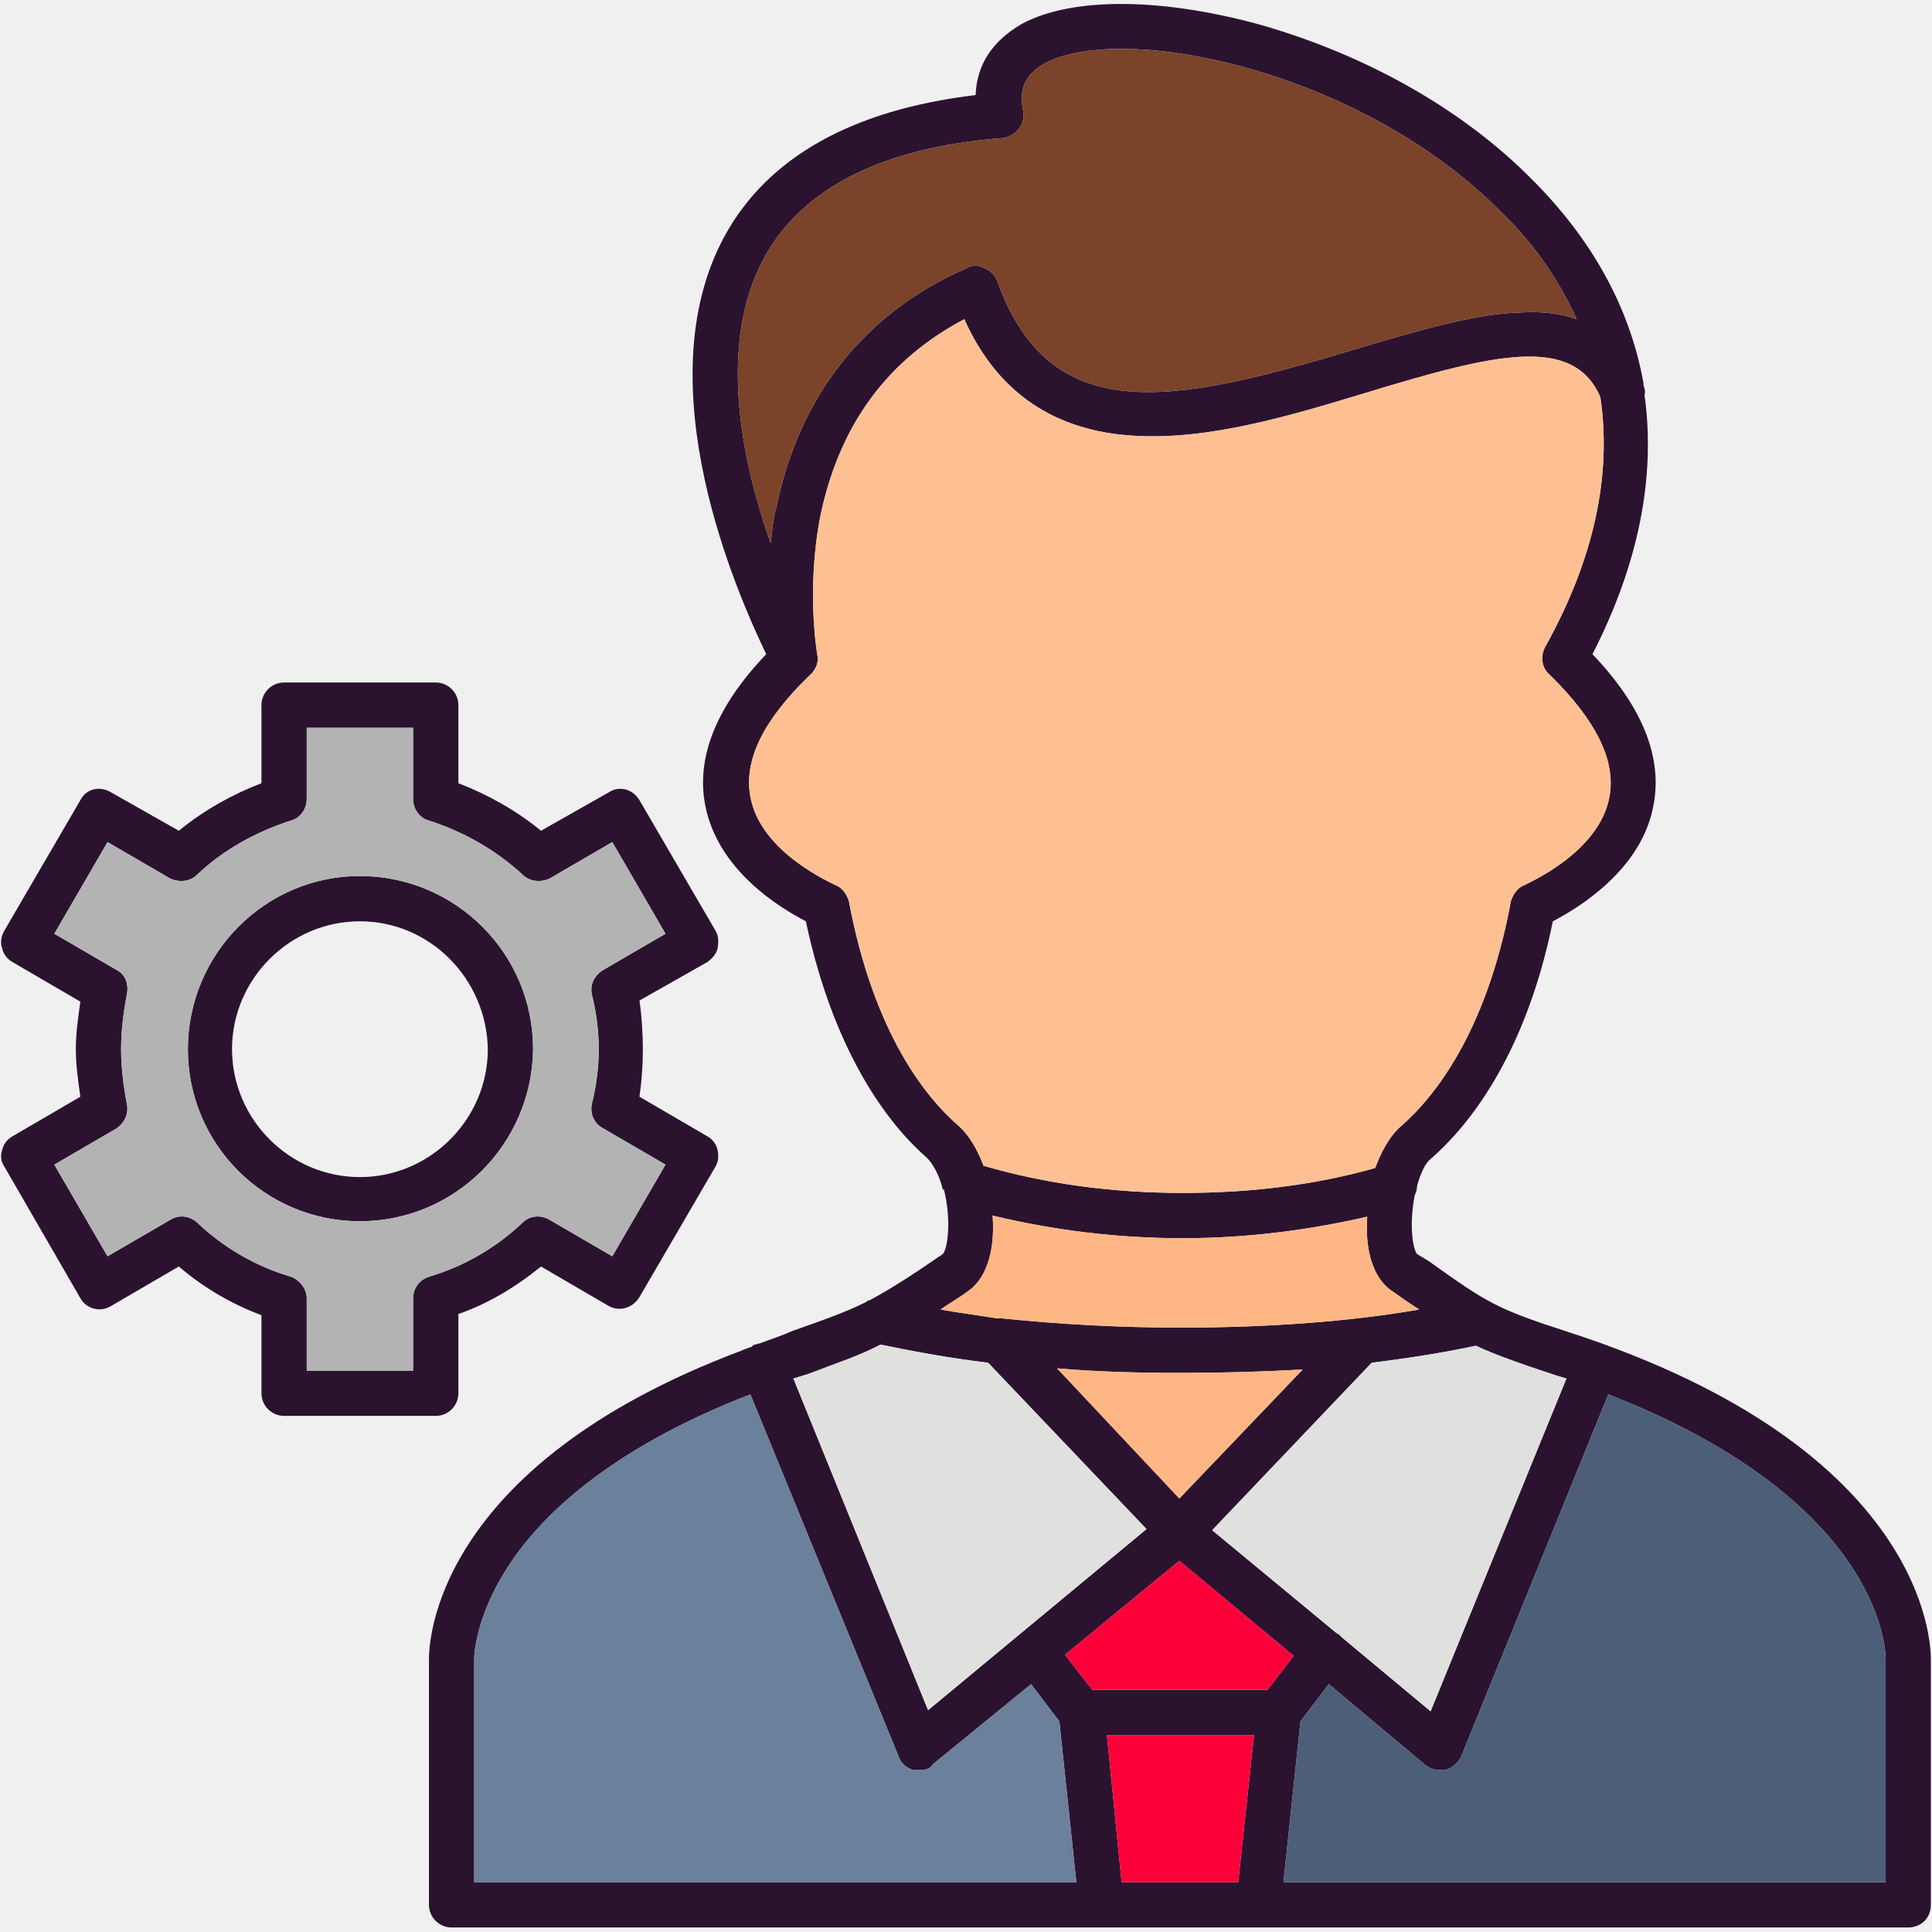
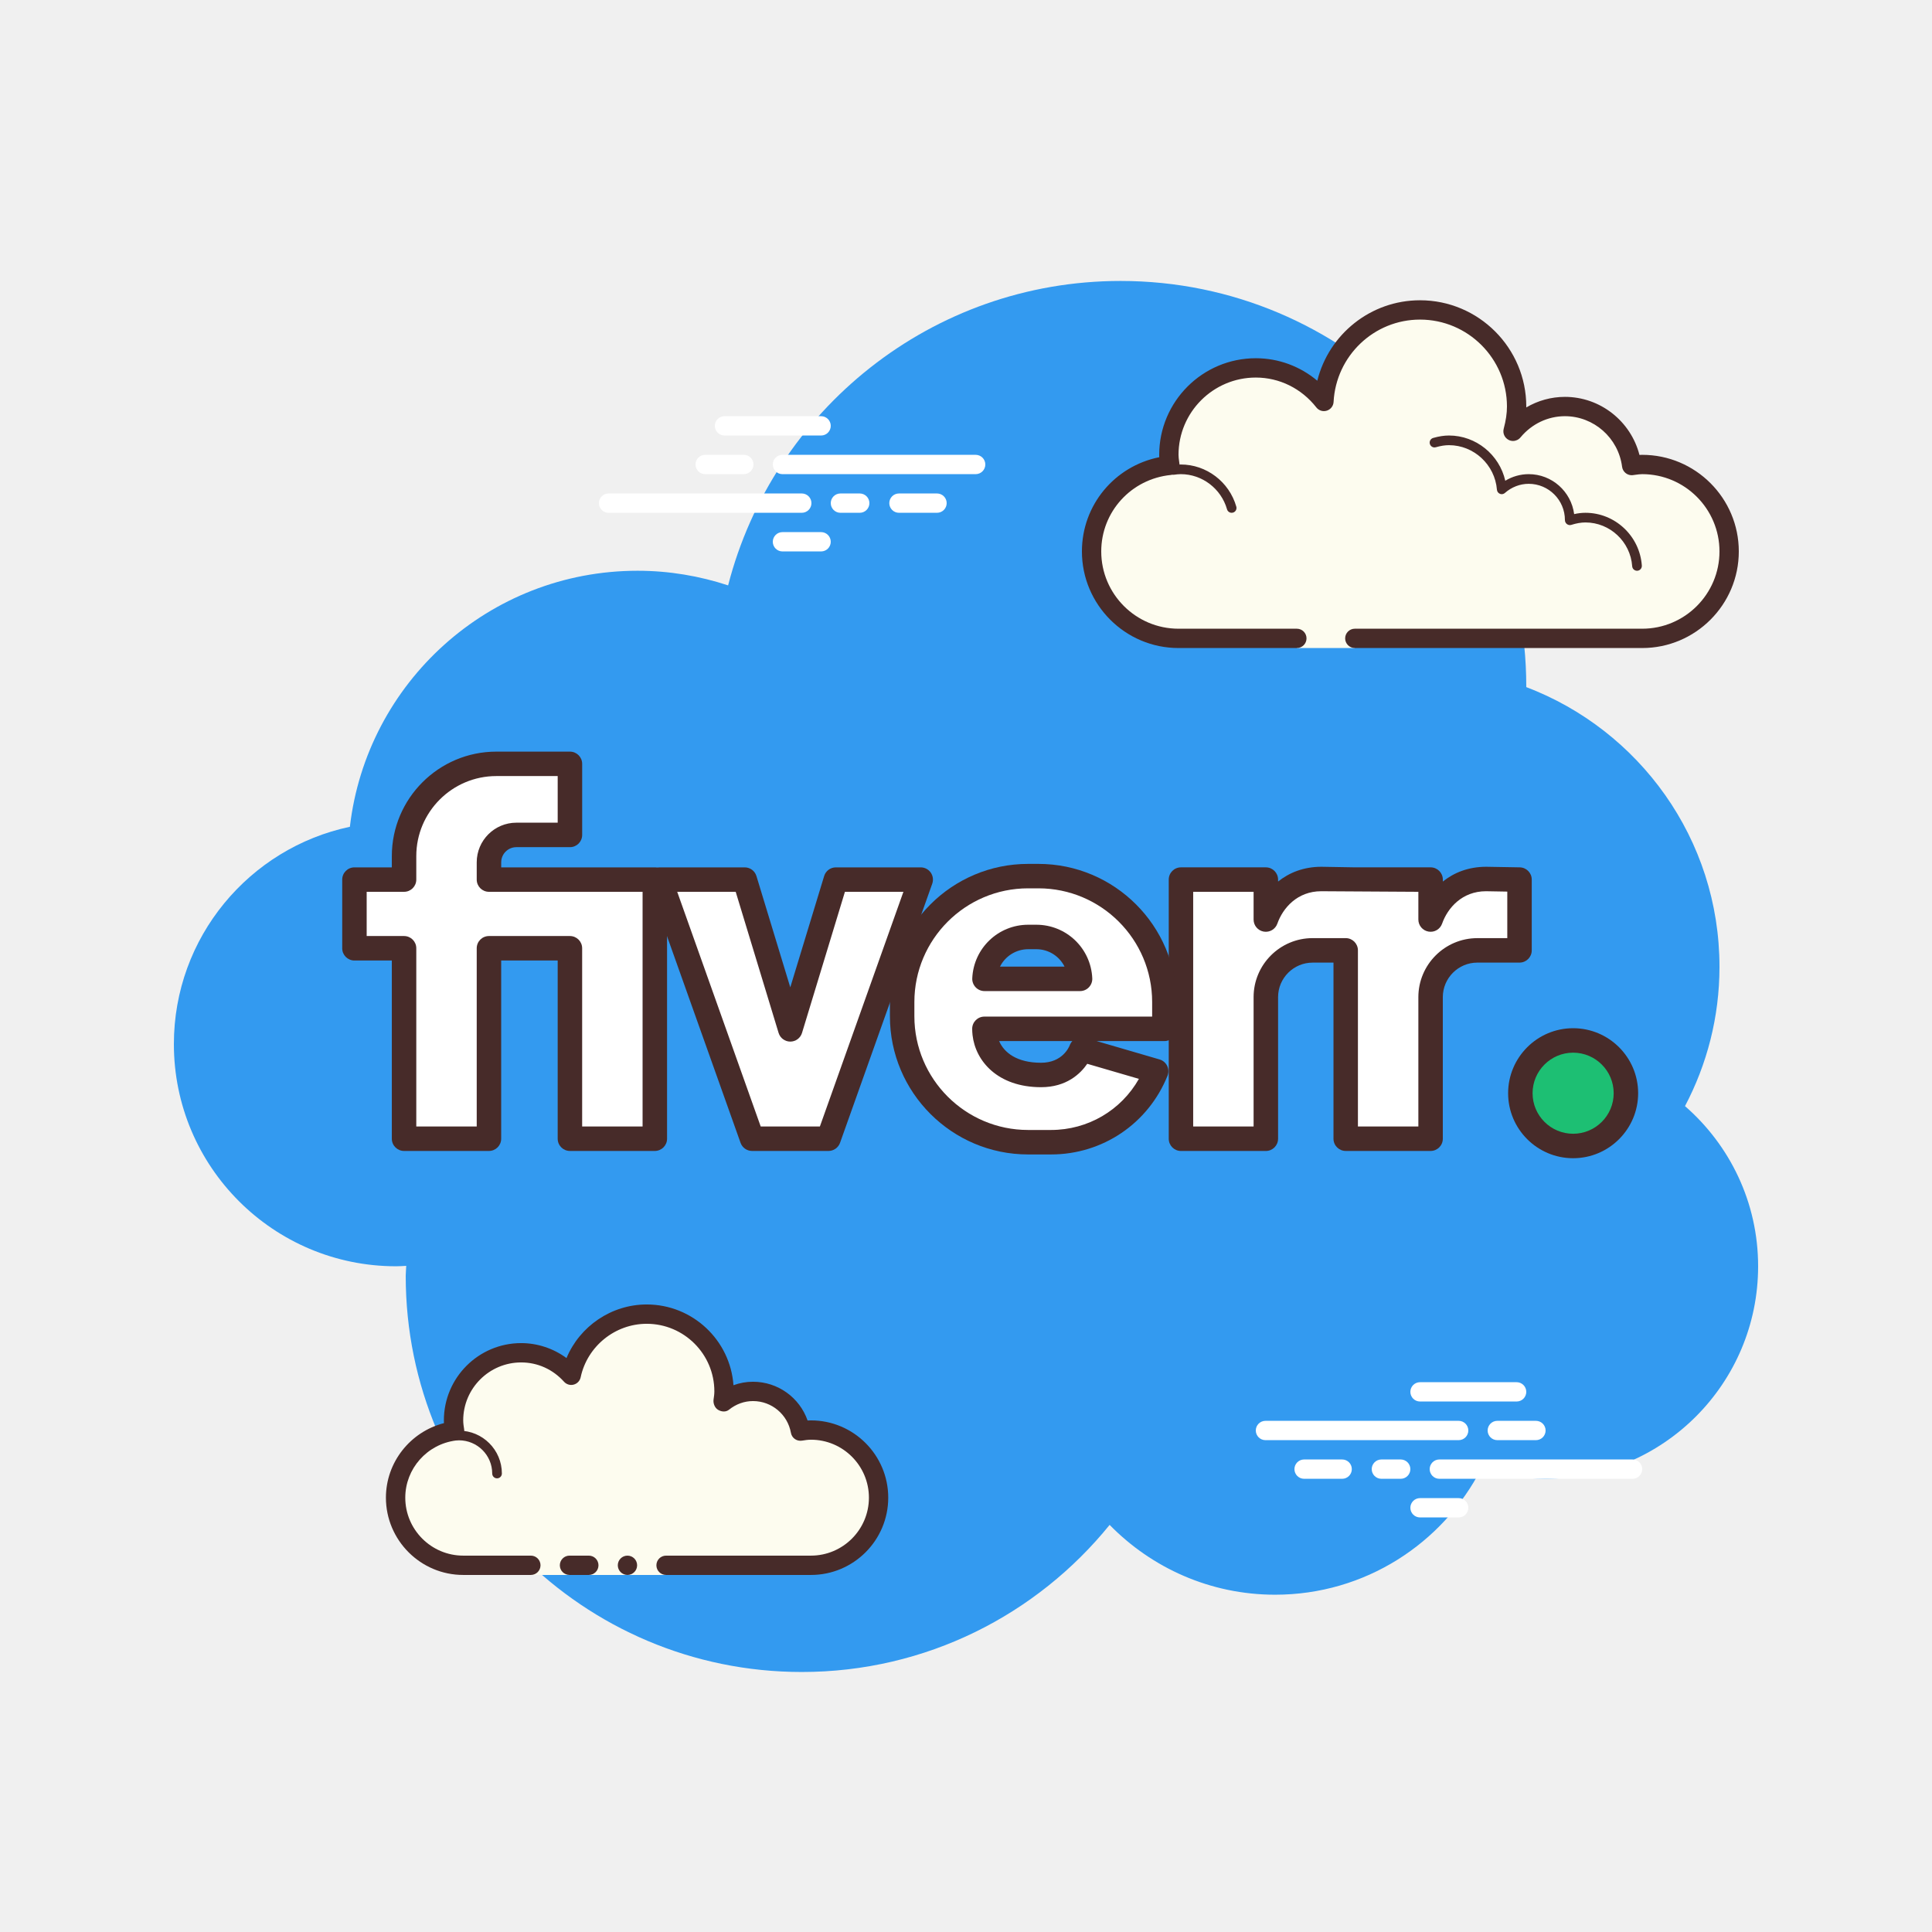
- <svg xmlns="http://www.w3.org/2000/svg" width="163.839" height="163.839" fill-rule="evenodd" clip-rule="evenodd" image-rendering="optimizeQuality" shape-rendering="geometricPrecision" text-rendering="geometricPrecision" viewBox="0 0 1707 1707" id="administrator">
-   <path fill="#2b1330" d="M318 1079c-84,0 -152,-68 -152,-152 0,-84 68,-153 152,-153 84,0 153,68 153,153 -1,84 -69,152 -153,152zm363 -599c1,-10 2,-21 5,-32 20,-98 78,-172 168,-211 5,-3 11,-3 16,0 5,2 9,6 11,11 47,131 155,109 315,61 54,-16 106,-32 149,-33 18,-1 34,1 48,6 -17,-38 -41,-70 -67,-95 -124,-125 -333,-168 -403,-131 -17,10 -23,22 -19,42 1,5 0,11 -4,16 -3,4 -8,7 -14,8 -106,8 -177,44 -211,106 -41,76 -20,179 6,252zm771 -142l0 2c1,3 2,6 1,9 10,72 -5,149 -46,229 44,46 62,91 54,133 -10,57 -66,91 -89,103 -25,123 -78,184 -108,210 -5,4 -9,13 -12,24 0,3 -1,6 -2,8 -5,25 -2,47 2,52l10 6c52,37 59,42 124,63 317,103 320,276 320,289l0 217c0,12 -9,20 -20,20l-712 0 -1 0 -574 0c-11,0 -20,-9 -20,-20 0,0 0,0 0,0l0 -217c0,-12 2,-170 277,-273 2,-1 5,-2 8,-3 1,-1 2,-2 3,-2 1,0 3,-1 4,-1 11,-4 20,-7 29,-11 28,-10 46,-16 66,-26 0,-1 1,-1 2,-1 17,-9 36,-21 65,-41 4,-4 8,-29 1,-57l0 0 -1 0c-3,-13 -9,-23 -14,-28 -30,-26 -81,-87 -107,-209 -23,-12 -78,-45 -89,-103 -8,-42 10,-87 54,-133 -25,-52 -108,-238 -37,-369 38,-70 113,-112 222,-125 1,-27 15,-48 41,-63 45,-24 124,-23 211,1 94,27 179,75 240,137 53,53 86,113 98,179zm-38 13c-24,-56 -95,-38 -207,-4 -69,21 -140,42 -205,38 -70,-4 -121,-38 -150,-103 -68,36 -110,93 -127,173 -13,66 -3,122 -3,123 2,8 -2,15 -8,20 -40,39 -57,74 -51,106 9,50 74,77 75,78 6,2 10,8 12,14 22,118 69,174 95,197 12,10 19,24 24,37 55,16 114,24 176,24 60,0 117,-7 170,-22 5,-13 12,-28 24,-38 26,-23 74,-79 96,-198 2,-6 6,-12 12,-14 1,-1 66,-28 75,-78 6,-32 -12,-68 -53,-108 -7,-6 -8,-16 -4,-24 48,-86 58,-160 49,-221zm-537 723c2,26 -3,54 -22,67 -8,6 -17,11 -24,16 16,3 33,5 51,8 2,-1 3,0 5,0 49,5 101,8 156,8 75,0 148,-5 211,-16 -5,-3 -10,-6 -15,-10l-10 -7c-17,-12 -23,-38 -21,-65 -52,12 -107,19 -163,19 -58,0 -114,-7 -168,-20zm-99 114c-19,10 -38,16 -64,26l-13 4 119 293 193 -160 -140 -147c-34,-4 -66,-10 -95,-16zm-115 44c-127,49 -187,110 -214,152 -30,46 -30,81 -30,81 0,0 0,0 0,0l0 198 532 0 -15 -142 -25 -33 -87 71c-2,4 -7,5 -12,5 -1,0 -3,0 -5,0 -6,-2 -11,-6 -13,-12l-131 -320zm328 431l103 0 14 -130 -130 0 13 130zm143 0l532 0 0 -198c0,0 0,0 0,0 0,-1 0,-39 -35,-88 -29,-41 -89,-98 -210,-145l-130 320c-3,6 -8,10 -14,12 -1,0 -3,0 -4,0 -5,0 -9,-1 -13,-4l-86 -72 -25 33 -15 142zm250 -445c-3,-1 -7,-2 -10,-3 -33,-11 -53,-18 -70,-26 -28,6 -59,11 -92,15l-141 148 110 91c1,0 1,1 2,1 1,1 2,2 3,3l78 65 120 -294zm-131 -110l0 0 0 0zm-210 105c-38,0 -74,-1 -109,-4l108 115 109 -114c-35,2 -71,3 -108,3zm-1 166l-101 83 24 31 155 0 23 -30 -101 -84zm-657 -128l-134 0c-11,0 -20,-9 -20,-20l0 -69c-27,-10 -52,-25 -73,-43l-60 35c-10,6 -22,2 -27,-7l-67 -116c-3,-4 -4,-10 -2,-15 1,-5 4,-9 9,-12l60 -35c-2,-14 -4,-28 -4,-42 0,-14 2,-28 4,-42l-60 -35c-5,-3 -8,-7 -9,-12 -2,-5 -1,-11 2,-16l67 -115c5,-10 17,-13 27,-7l60 34c22,-18 47,-32 73,-42l0 -69c0,-11 9,-20 20,-20l134 0c11,0 20,9 20,20l0 69c26,10 51,24 73,42l60 -34c9,-6 21,-3 27,7l67 115c3,5 3,10 2,16 -1,5 -5,9 -9,12l-60 34c2,14 3,29 3,43 0,14 -1,28 -3,42l60 35c4,2 8,7 9,12 1,5 1,10 -2,15l-67 115c-6,10 -18,13 -27,8l-60 -35c-22,18 -47,33 -73,42l0 70c0,11 -9,20 -20,20zm-114 -40l94 0 0 -64c0,-8 5,-16 14,-19 31,-9 60,-26 83,-48 6,-6 16,-7 24,-2l55 32 47 -81 -55 -32c-8,-4 -12,-13 -10,-22 4,-16 6,-32 6,-48 0,-16 -2,-32 -6,-48 -2,-9 2,-17 10,-22l55 -32 -47 -81 -55 32c-8,4 -18,3 -24,-3 -24,-22 -52,-38 -83,-48 -8,-2 -14,-10 -14,-19l0 -63 -94 0 0 63c0,9 -6,17 -14,19 -31,10 -60,26 -83,48 -6,6 -16,7 -24,3l-55 -32 -47 81 55 32c8,4 11,13 9,22 -3,16 -5,32 -5,48 0,16 2,32 5,48 2,9 -2,17 -9,22l-55 32 47 81 55 -32c8,-5 17,-4 24,2 23,22 52,39 83,48 8,3 14,11 14,19l0 64zm47 -397c-62,0 -113,51 -113,113 0,62 51,113 113,113 62,0 113,-51 113,-113 -1,-62 -51,-113 -113,-113z" />
-   <polygon fill="#fd003a" points="1042 1379 941 1462 965 1493 1120 1493 1143 1463" />
-   <path fill="#e0e0de" d="M1071 1352l110 91c1 0 1 1 2 1 1 1 2 2 3 3l78 65 120-294-10-3c-33-11-53-18-70-26-28 6-59 11-92 15l-141 148zM820 1511l193-160-140-147c-34-4-66-10-95-16-19 10-38 16-64 26l-13 4 119 293z" />
-   <path fill="#feb784" d="M934 1209l108 115 109-114c-35 2-71 3-108 3-38 0-74-1-109-4zM1043 1173c75 0 148-5 211-16l-15-10-10-7c-17-12-23-38-21-65-52 12-107 19-163 19-58 0-114-7-168-20 2 26-3 54-22 67-8 6-17 11-24 16 16 3 33 5 51 8 2-1 3 0 5 0 49 5 101 8 156 8z" />
-   <path fill="#fec093" d="M1045 1054c60,0 117,-7 170,-22 5,-13 12,-28 24,-38 26,-23 74,-79 96,-198 2,-6 6,-12 12,-14 1,-1 66,-28 75,-78 6,-32 -12,-68 -53,-108 -7,-6 -8,-16 -4,-24 48,-86 58,-160 49,-221 -24,-56 -95,-38 -207,-4 -69,21 -140,42 -205,38 -70,-4 -121,-38 -150,-103 -68,36 -110,93 -127,173 -13,66 -3,122 -3,123 2,8 -2,15 -8,20 -40,39 -57,74 -51,106 9,50 74,77 75,78 6,2 10,8 12,14 22,118 69,174 95,197 12,10 19,24 24,37 55,16 114,24 176,24z" />
-   <path fill="#b3b3b3" d="M523 975c4,-16 6,-32 6,-48 0,-16 -2,-32 -6,-48 -2,-9 2,-17 10,-22l55 -32 -47 -81 -55 32c-8,4 -18,3 -24,-3 -24,-22 -52,-38 -83,-48 -8,-2 -14,-10 -14,-19l0 -63 -94 0 0 63c0,9 -6,17 -14,19 -31,10 -60,26 -83,48 -6,6 -16,7 -24,3l-55 -32 -47 81 55 32c8,4 11,13 9,22 -3,16 -5,32 -5,48 0,16 2,32 5,48 2,9 -2,17 -9,22l-55 32 47 81 55 -32c8,-5 17,-4 24,2 23,22 52,39 83,48 8,3 14,11 14,19l0 64 94 0 0 -64c0,-8 5,-16 14,-19 31,-9 60,-26 83,-48 6,-6 16,-7 24,-2l55 32 47 -81 -55 -32c-8,-4 -12,-13 -10,-22zm-52 -48c-1,84 -69,152 -153,152 -84,0 -152,-68 -152,-152 0,-84 68,-153 152,-153 84,0 153,68 153,153z" />
-   <path fill="#6b809b" d="M663 1232c-127,49 -187,110 -214,152 -30,46 -30,81 -30,81l0 0 0 198 532 0 -15 -142 -25 -33 -87 71c-2,4 -7,5 -12,5 -1,0 -3,0 -5,0 -6,-2 -11,-6 -13,-12l-131 -320z" />
-   <polygon fill="#fd003a" points="978 1533 991 1663 1094 1663 1108 1533" />
-   <path fill="#4d5e78" d="M1149 1521l-15 142 532 0 0 -198 0 0c0,-1 0,-39 -35,-88 -29,-41 -89,-98 -210,-145l-130 320c-3,6 -8,10 -14,12 -1,0 -3,0 -4,0 -5,0 -9,-1 -13,-4l-86 -72 -25 33z" />
-   <path fill="#7a432a" d="M881 248c47,131 155,109 315,61 54,-16 106,-32 149,-33 18,-1 34,1 48,6 -17,-38 -41,-70 -67,-95 -124,-125 -333,-168 -403,-131 -17,10 -23,22 -19,42 1,5 0,11 -4,16 -3,4 -8,7 -14,8 -106,8 -177,44 -211,106 -41,76 -20,179 6,252 1,-10 2,-21 5,-32 20,-98 78,-172 168,-211 5,-3 11,-3 16,0 5,2 9,6 11,11z" />
+ <svg xmlns="http://www.w3.org/2000/svg" x="0px" y="0px" width="100" height="100" viewBox="0,0,256,256">
+   <g fill="none" fill-rule="nonzero" stroke="none" stroke-width="1" stroke-linecap="butt" stroke-linejoin="miter" stroke-miterlimit="10" stroke-dasharray="" stroke-dashoffset="0" font-family="none" font-weight="none" font-size="none" text-anchor="none" style="mix-blend-mode: normal">
+     <g transform="scale(2.56,2.56)">
+       <path d="M87.215,57.252c1.135,-2.155 1.785,-4.605 1.785,-7.21c0,-6.621 -4.159,-12.257 -10.001,-14.478c0,-0.007 0.001,-0.014 0.001,-0.022c0,-11.598 -9.402,-21 -21,-21c-9.784,0 -17.981,6.701 -20.313,15.757c-1.476,-0.485 -3.049,-0.757 -4.687,-0.757c-7.692,0 -14.023,5.793 -14.89,13.252c-5.204,1.101 -9.11,5.717 -9.11,11.248c0,6.351 5.149,11.5 11.5,11.5c0.177,0 0.352,-0.012 0.526,-0.022c-0.004,0.175 -0.026,0.346 -0.026,0.522c0,11.322 9.178,20.5 20.5,20.5c6.437,0 12.175,-2.972 15.934,-7.614c2.178,2.225 5.206,3.614 8.566,3.614c4.65,0 8.674,-2.65 10.666,-6.518c1.052,0.335 2.171,0.518 3.334,0.518c6.075,0 11,-4.925 11,-11c0,-3.311 -1.47,-6.273 -3.785,-8.29z" fill="#339af0" />
+       <path d="M67.125,33.042c0,0 -3.64,0 -6.125,0c-2.485,0 -4.5,-2.015 -4.5,-4.5c0,-2.333 1.782,-4.229 4.055,-4.455c-0.022,-0.181 -0.055,-0.358 -0.055,-0.545c0,-2.485 2.015,-4.5 4.5,-4.5c1.438,0 2.703,0.686 3.527,1.736c0.14,-2.636 2.302,-4.736 4.973,-4.736c2.761,0 5,2.239 5,5c0,0.446 -0.077,0.87 -0.187,1.282c0.642,-0.777 1.6,-1.282 2.687,-1.282c1.781,0 3.234,1.335 3.455,3.055c0.181,-0.022 0.358,-0.055 0.545,-0.055c2.485,0 4.5,2.015 4.5,4.5c0,2.485 -2.015,4.5 -4.5,4.5c-2.485,0 -9.5,0 -9.5,0h-5.375v0.5h-3z" fill="#fdfcef" />
+       <path d="M73.5,15.542c3.033,0 5.5,2.467 5.5,5.5c0,0.016 0,0.031 0,0.047c0.602,-0.355 1.29,-0.547 2,-0.547c1.831,0 3.411,1.261 3.858,3.005c0.047,-0.003 0.094,-0.005 0.142,-0.005c2.757,0 5,2.243 5,5c0,2.757 -2.243,5 -5,5h-14.875c-0.276,0 -0.5,-0.224 -0.5,-0.5c0,-0.276 0.224,-0.5 0.5,-0.5h14.875c2.206,0 4,-1.794 4,-4c0,-2.206 -1.794,-4 -4,-4c-0.117,0 -0.23,0.017 -0.343,0.032l-0.141,0.019c-0.021,0.003 -0.041,0.004 -0.062,0.004c-0.246,0 -0.462,-0.185 -0.495,-0.437c-0.191,-1.493 -1.463,-2.618 -2.959,-2.618c-0.885,0 -1.723,0.401 -2.301,1.1c-0.098,0.118 -0.241,0.182 -0.386,0.182c-0.078,0 -0.156,-0.018 -0.228,-0.056c-0.209,-0.107 -0.314,-0.346 -0.254,-0.573c0.115,-0.435 0.169,-0.801 0.169,-1.153c0,-2.481 -2.019,-4.5 -4.5,-4.5c-2.381,0 -4.347,1.872 -4.474,4.263c-0.011,0.208 -0.15,0.387 -0.349,0.45c-0.05,0.016 -0.101,0.024 -0.152,0.024c-0.15,0 -0.296,-0.069 -0.392,-0.192c-0.771,-0.982 -1.912,-1.545 -3.133,-1.545c-2.206,0 -4,1.794 -4,4c0,0.117 0.017,0.23 0.032,0.343l0.019,0.141c0.016,0.134 -0.022,0.268 -0.106,0.373c-0.084,0.105 -0.207,0.172 -0.34,0.185c-2.056,0.205 -3.605,1.907 -3.605,3.958c0,2.206 1.794,4 4,4h6.125c0.276,0 0.5,0.224 0.5,0.5c0,0.276 -0.224,0.5 -0.5,0.5h-6.125c-2.757,0 -5,-2.243 -5,-5c0,-2.397 1.689,-4.413 4.003,-4.877c-0.002,-0.041 -0.003,-0.082 -0.003,-0.123c0,-2.757 2.243,-5 5,-5c1.176,0 2.293,0.416 3.183,1.164c0.598,-2.404 2.762,-4.164 5.317,-4.164z" fill="#472b29" />
+       <path d="M75,22.542c1.403,0 2.609,0.999 2.913,2.341c0.367,-0.222 0.786,-0.341 1.212,-0.341c1.202,0 2.198,0.897 2.353,2.068c0.203,-0.046 0.396,-0.068 0.585,-0.068c1.529,0 2.811,1.2 2.918,2.732c0.009,0.138 -0.095,0.258 -0.232,0.268c-0.006,0 -0.012,0 -0.018,0c-0.13,0 -0.24,-0.101 -0.249,-0.232c-0.089,-1.271 -1.151,-2.268 -2.419,-2.268c-0.229,0 -0.47,0.042 -0.738,0.127c-0.022,0.007 -0.045,0.01 -0.067,0.01c-0.055,0 -0.11,-0.02 -0.156,-0.054c-0.064,-0.046 -0.102,-0.128 -0.102,-0.208c0,-1.034 -0.841,-1.875 -1.875,-1.875c-0.447,0 -0.885,0.168 -1.231,0.473c-0.047,0.041 -0.106,0.063 -0.165,0.063c-0.032,0 -0.063,-0.006 -0.093,-0.019c-0.088,-0.035 -0.148,-0.117 -0.155,-0.212c-0.104,-1.293 -1.193,-2.305 -2.481,-2.305c-0.208,0 -0.425,0.034 -0.682,0.107c-0.023,0.007 -0.047,0.01 -0.07,0.01c-0.109,0 -0.207,-0.073 -0.239,-0.182c-0.038,-0.133 0.039,-0.271 0.172,-0.309c0.302,-0.086 0.563,-0.126 0.819,-0.126z" fill="#472b29" />
+       <path d="M61.117,24.042c1.326,0 2.508,0.897 2.874,2.182c0.038,0.133 -0.039,0.271 -0.172,0.309c-0.024,0.006 -0.047,0.009 -0.069,0.009c-0.109,0 -0.209,-0.072 -0.24,-0.182c-0.305,-1.07 -1.289,-1.818 -2.393,-1.818c-0.117,0 -0.23,0.014 -0.342,0.029c-0.012,0.002 -0.023,0.003 -0.035,0.003c-0.121,0 -0.229,-0.092 -0.246,-0.217c-0.019,-0.137 0.077,-0.263 0.214,-0.281c0.134,-0.018 0.27,-0.034 0.409,-0.034z" fill="#472b29" />
+       <path d="M75.5,74.542h-10c-0.276,0 -0.5,-0.224 -0.5,-0.5c0,-0.276 0.224,-0.5 0.5,-0.5h10c0.276,0 0.5,0.224 0.5,0.5c0,0.276 -0.224,0.5 -0.5,0.5z" fill="#ffffff" />
+       <path d="M79.5,74.542h-2c-0.276,0 -0.5,-0.224 -0.5,-0.5c0,-0.276 0.224,-0.5 0.5,-0.5h2c0.276,0 0.5,0.224 0.5,0.5c0,0.276 -0.224,0.5 -0.5,0.5z" fill="#ffffff" />
+       <path d="M84.5,76.542h-10c-0.276,0 -0.5,-0.224 -0.5,-0.5c0,-0.276 0.224,-0.5 0.5,-0.5h10c0.276,0 0.5,0.224 0.5,0.5c0,0.276 -0.223,0.5 -0.5,0.5z" fill="#ffffff" />
+       <path d="M72.5,76.542h-1c-0.276,0 -0.5,-0.224 -0.5,-0.5c0,-0.276 0.224,-0.5 0.5,-0.5h1c0.276,0 0.5,0.224 0.5,0.5c0,0.276 -0.224,0.5 -0.5,0.5z" fill="#ffffff" />
+       <path d="M69.47,76.542h-1.97c-0.276,0 -0.5,-0.224 -0.5,-0.5c0,-0.276 0.224,-0.5 0.5,-0.5h1.97c0.276,0 0.5,0.224 0.5,0.5c0,0.276 -0.224,0.5 -0.5,0.5z" fill="#ffffff" />
+       <path d="M78.5,72.542h-5c-0.276,0 -0.5,-0.224 -0.5,-0.5c0,-0.276 0.224,-0.5 0.5,-0.5h5c0.276,0 0.5,0.224 0.5,0.5c0,0.276 -0.223,0.5 -0.5,0.5z" fill="#ffffff" />
+       <path d="M75.5,78.542h-2c-0.276,0 -0.5,-0.224 -0.5,-0.5c0,-0.276 0.224,-0.5 0.5,-0.5h2c0.276,0 0.5,0.224 0.5,0.5c0,0.276 -0.224,0.5 -0.5,0.5z" fill="#ffffff" />
+       <path d="M40.5,24.542h10c0.276,0 0.5,-0.224 0.5,-0.5c0,-0.276 -0.224,-0.5 -0.5,-0.5h-10c-0.276,0 -0.5,0.224 -0.5,0.5c0,0.276 0.224,0.5 0.5,0.5z" fill="#ffffff" />
+       <path d="M36.5,24.542h2c0.276,0 0.5,-0.224 0.5,-0.5c0,-0.276 -0.224,-0.5 -0.5,-0.5h-2c-0.276,0 -0.5,0.224 -0.5,0.5c0,0.276 0.224,0.5 0.5,0.5z" fill="#ffffff" />
+       <path d="M31.5,26.542h10c0.276,0 0.5,-0.224 0.5,-0.5c0,-0.276 -0.224,-0.5 -0.5,-0.5h-10c-0.276,0 -0.5,0.224 -0.5,0.5c0,0.276 0.223,0.5 0.5,0.5z" fill="#ffffff" />
+       <path d="M43.5,26.542h1c0.276,0 0.5,-0.224 0.5,-0.5c0,-0.276 -0.224,-0.5 -0.5,-0.5h-1c-0.276,0 -0.5,0.224 -0.5,0.5c0,0.276 0.224,0.5 0.5,0.5z" fill="#ffffff" />
+       <path d="M46.53,26.542h1.97c0.276,0 0.5,-0.224 0.5,-0.5c0,-0.276 -0.224,-0.5 -0.5,-0.5h-1.97c-0.276,0 -0.5,0.224 -0.5,0.5c0,0.276 0.224,0.5 0.5,0.5z" fill="#ffffff" />
+       <path d="M37.5,22.542h5c0.276,0 0.5,-0.224 0.5,-0.5c0,-0.276 -0.224,-0.5 -0.5,-0.5h-5c-0.276,0 -0.5,0.224 -0.5,0.5c0,0.276 0.223,0.5 0.5,0.5z" fill="#ffffff" />
+       <path d="M40.5,28.542h2c0.276,0 0.5,-0.224 0.5,-0.5c0,-0.276 -0.224,-0.5 -0.5,-0.5h-2c-0.276,0 -0.5,0.224 -0.5,0.5c0,0.276 0.224,0.5 0.5,0.5z" fill="#ffffff" />
+       <path d="M27.477,81.019c0,0 -1.567,0 -3.5,0c-1.933,0 -3.5,-1.567 -3.5,-3.5c0,-1.781 1.335,-3.234 3.055,-3.455c-0.028,-0.179 -0.055,-0.358 -0.055,-0.545c0,-1.933 1.567,-3.5 3.5,-3.5c1.032,0 1.95,0.455 2.59,1.165c0.384,-1.808 1.987,-3.165 3.91,-3.165c2.209,0 4,1.791 4,4c0,0.191 -0.03,0.374 -0.056,0.558c0.428,-0.344 0.965,-0.558 1.556,-0.558c1.228,0 2.245,0.887 2.455,2.055c0.179,-0.028 0.358,-0.055 0.545,-0.055c1.933,0 3.5,1.567 3.5,3.5c0,1.933 -1.567,3.5 -3.5,3.5c-1.933,0 -7.5,0 -7.5,0v0.5h-7z" fill="#fdfcef" />
+       <path d="M25.727,76.519c0.138,0 0.25,-0.112 0.25,-0.25c0,-1.223 -0.995,-2.218 -2.218,-2.218c-0.034,0.009 -0.737,-0.001 -1.244,0.136c-0.133,0.036 -0.212,0.173 -0.176,0.306c0.036,0.134 0.173,0.213 0.306,0.176c0.444,-0.12 1.1,-0.12 1.113,-0.118c0.948,0 1.719,0.771 1.719,1.718c0,0.138 0.111,0.25 0.25,0.25z" fill="#472b29" />
+       <circle cx="32.477" cy="81.019" r="0.5" fill="#472b29" />
+       <path d="M23.977,81.519h3.5c0.276,0 0.5,-0.224 0.5,-0.5c0,-0.276 -0.224,-0.5 -0.5,-0.5h-3.5c-1.654,0 -3,-1.346 -3,-3c0,-1.496 1.125,-2.768 2.618,-2.959c0.134,-0.018 0.255,-0.088 0.336,-0.196c0.081,-0.108 0.115,-0.244 0.094,-0.377c-0.024,-0.153 -0.049,-0.308 -0.049,-0.468c0,-1.654 1.346,-3 3,-3c0.85,0 1.638,0.355 2.219,1c0.125,0.139 0.321,0.198 0.5,0.148c0.182,-0.049 0.321,-0.195 0.36,-0.379c0.341,-1.604 1.779,-2.769 3.42,-2.769c1.93,0 3.5,1.57 3.5,3.5c0,0.143 -0.021,0.28 -0.041,0.418c-0.029,0.203 0.063,0.438 0.242,0.54c0.179,0.102 0.396,0.118 0.556,-0.01c0.365,-0.293 0.794,-0.448 1.243,-0.448c0.966,0 1.792,0.691 1.963,1.644c0.048,0.267 0.296,0.446 0.569,0.405c0.153,-0.024 0.308,-0.049 0.468,-0.049c1.654,0 3,1.346 3,3c0,1.654 -1.346,3 -3,3h-7.5c-0.276,0 -0.5,0.224 -0.5,0.5c0,0.276 0.224,0.5 0.5,0.5h7.5c2.206,0 4,-1.794 4,-4c0,-2.206 -1.794,-4 -4,-4c-0.059,0 -0.116,0.002 -0.174,0.006c-0.414,-1.186 -1.537,-2.006 -2.826,-2.006c-0.349,0 -0.689,0.061 -1.011,0.18c-0.165,-2.333 -2.115,-4.18 -4.489,-4.18c-1.831,0 -3.466,1.127 -4.153,2.774c-0.68,-0.499 -1.502,-0.774 -2.347,-0.774c-2.206,0 -4,1.794 -4,4c0,0.048 0.001,0.095 0.004,0.142c-1.743,0.448 -3.004,2.027 -3.004,3.858c0.002,2.205 1.796,4 4.002,4z" fill="#472b29" />
+       <path d="M29.477,80.519c0.159,0 0.841,0 1,0c0.276,0 0.5,0.224 0.5,0.5c0,0.276 -0.224,0.5 -0.5,0.5c-0.159,0 -0.841,0 -1,0c-0.276,0 -0.5,-0.224 -0.5,-0.5c0,-0.276 0.224,-0.5 0.5,-0.5z" fill="#472b29" />
+       <g>
+         <path d="M74.047,47.596v-2.068h-3.924l-1.725,-0.03c-1.474,0 -2.482,0.97 -2.878,2.098v-2.068h-4.394v13.412h4.394v-2.876v-4.452c0,-1.337 1.084,-2.421 2.421,-2.421h1.713v9.749h4.394v-2.876v-4.452c0,-1.337 1.084,-2.421 2.421,-2.421h2.182v-3.664l-1.725,-0.03c-1.475,0 -2.482,0.971 -2.879,2.099z" fill="#ffffff" />
+         <path d="M43.263,45.528l-2.358,7.751l-2.358,-7.751h-4.394l4.774,13.412h0.256h3.444h0.256l4.773,-13.412z" fill="#ffffff" />
+         <path d="M25.308,45.528v-0.894c0,-0.783 0.635,-1.418 1.418,-1.418h2.774v-3.679h-3.81c-2.637,0 -4.775,2.138 -4.775,4.775v1.216h-2.569v3.555h2.569v9.857h4.394v-9.857h4.191v9.857h4.394v-9.857v-3.555h-4.394z" fill="#ffffff" />
+         <path d="M53.748,45.347h-0.535c-3.6,0 -6.518,2.918 -6.518,6.518v0.737c0,3.6 2.918,6.518 6.518,6.518h1.189c2.465,0 4.574,-1.522 5.441,-3.676l-3.876,-1.132c0,0 -0.464,1.328 -2.08,1.328c-1.825,0 -2.792,-1 -2.919,-2.132h-0.001v-0.007c-0.009,-0.082 -0.014,-0.165 -0.014,-0.249h4.957h4.358v-1.387c-0.002,-3.6 -2.92,-6.518 -6.52,-6.518zM50.957,50.666c0.053,-1.206 1.045,-2.168 2.264,-2.168h0.419c1.219,0 2.211,0.962 2.264,2.168z" fill="#ffffff" />
+         <path d="M81.425,53.853c-1.509,0 -2.732,1.223 -2.732,2.732c0,1.509 1.223,2.732 2.732,2.732c1.509,0 2.732,-1.223 2.732,-2.732c0,-1.509 -1.223,-2.732 -2.732,-2.732z" fill="#1dbf73" />
+         <g fill="#472b29">
+           <path d="M74.048,59.573h-4.394c-0.35,0 -0.633,-0.283 -0.633,-0.633v-9.115h-1.08c-0.986,0 -1.788,0.802 -1.788,1.788v7.328c0,0.35 -0.283,0.633 -0.633,0.633h-4.393c-0.35,0 -0.633,-0.283 -0.633,-0.633v-13.414c0,-0.35 0.283,-0.633 0.633,-0.633h4.393c0.35,0 0.633,0.283 0.633,0.633v0.102c0.57,-0.457 1.317,-0.765 2.245,-0.765l1.736,0.03h3.914c0.35,0 0.633,0.283 0.633,0.633v0.102c0.57,-0.457 1.316,-0.765 2.245,-0.765l1.735,0.03c0.345,0.006 0.622,0.287 0.622,0.633v3.664c0,0.35 -0.283,0.633 -0.633,0.633h-2.182c-0.986,0 -1.788,0.802 -1.788,1.788v7.328c0.001,0.35 -0.283,0.633 -0.632,0.633zM70.286,58.307h3.128v-6.695c0,-1.684 1.37,-3.054 3.054,-3.054h1.549v-2.409l-1.102,-0.019c-1.237,0 -1.986,0.866 -2.271,1.675c-0.102,0.291 -0.396,0.467 -0.704,0.414c-0.304,-0.052 -0.526,-0.315 -0.526,-0.624v-1.435l-5.027,-0.03c-1.236,0 -1.986,0.866 -2.271,1.676c-0.102,0.29 -0.397,0.466 -0.704,0.414c-0.304,-0.052 -0.526,-0.315 -0.526,-0.624v-1.436h-3.127v12.146h3.127v-6.695c0,-1.684 1.37,-3.054 3.054,-3.054h1.713c0.35,0 0.633,0.283 0.633,0.633z" />
+           <path d="M42.883,59.573h-3.956c-0.268,0 -0.507,-0.169 -0.596,-0.421l-4.773,-13.412c-0.069,-0.194 -0.04,-0.409 0.079,-0.577c0.119,-0.168 0.312,-0.268 0.517,-0.268h4.393c0.279,0 0.524,0.182 0.606,0.449l1.752,5.761l1.753,-5.761c0.081,-0.267 0.327,-0.449 0.606,-0.449h4.393c0.206,0 0.398,0.1 0.517,0.268c0.118,0.168 0.147,0.383 0.079,0.577l-4.773,13.413c-0.09,0.251 -0.329,0.42 -0.597,0.42zM39.374,58.307h3.063l4.323,-12.146h-3.027l-2.221,7.303c-0.081,0.267 -0.328,0.449 -0.606,0.449v0c-0.279,0 -0.524,-0.182 -0.606,-0.449l-2.22,-7.303h-3.027z" />
+           <path d="M33.893,59.573h-4.394c-0.35,0 -0.633,-0.283 -0.633,-0.633v-9.224h-2.925v9.224c0,0.35 -0.283,0.633 -0.633,0.633h-4.394c-0.35,0 -0.633,-0.283 -0.633,-0.633v-9.224h-1.935c-0.35,0 -0.633,-0.283 -0.633,-0.633v-3.555c0,-0.35 0.283,-0.633 0.633,-0.633h1.935v-0.583c0,-2.982 2.426,-5.408 5.409,-5.408h3.81c0.35,0 0.633,0.283 0.633,0.633v3.679c0,0.35 -0.283,0.633 -0.633,0.633h-2.773c-0.433,0 -0.785,0.352 -0.785,0.785v0.261h7.952c0.35,0 0.633,0.283 0.633,0.633v13.412c0,0.35 -0.284,0.633 -0.634,0.633zM30.132,58.307h3.128v-12.147h-7.952c-0.35,0 -0.633,-0.283 -0.633,-0.633v-0.894c0,-1.131 0.92,-2.051 2.051,-2.051h2.14v-2.413h-3.176c-2.284,0 -4.143,1.858 -4.143,4.142v1.216c0,0.35 -0.283,0.633 -0.633,0.633h-1.935v2.289h1.935c0.35,0 0.633,0.283 0.633,0.633v9.224h3.128v-9.224c0,-0.35 0.283,-0.633 0.633,-0.633h4.191c0.35,0 0.633,0.283 0.633,0.633z" />
+           <path d="M54.402,59.754h-1.188c-3.944,0 -7.152,-3.208 -7.152,-7.151v-0.737c0,-3.943 3.208,-7.151 7.152,-7.151h0.534c3.943,0 7.151,3.208 7.151,7.151v1.387c0,0.35 -0.283,0.633 -0.633,0.633h-3.504l3.258,0.951c0.171,0.05 0.313,0.17 0.392,0.331c0.078,0.161 0.085,0.347 0.018,0.513c-0.996,2.474 -3.361,4.073 -6.028,4.073zM53.214,45.98c-3.246,0 -5.886,2.64 -5.886,5.885v0.737c0,3.245 2.641,5.885 5.886,5.885h1.188c1.909,0 3.627,-1.018 4.548,-2.645l-2.674,-0.78c-0.354,0.515 -1.075,1.211 -2.39,1.211c-2.242,0 -3.397,-1.353 -3.547,-2.695c-0.012,-0.113 -0.019,-0.219 -0.019,-0.326c0,-0.35 0.283,-0.633 0.633,-0.633h8.682v-0.754c0,-3.246 -2.64,-5.885 -5.885,-5.885zM51.715,53.886c0.258,0.6 0.921,1.122 2.171,1.122c1.11,0 1.451,-0.818 1.486,-0.911c0.031,-0.08 0.076,-0.151 0.132,-0.211zM55.904,51.298h-4.948c-0.173,0 -0.338,-0.071 -0.457,-0.196c-0.119,-0.125 -0.183,-0.293 -0.175,-0.466c0.07,-1.554 1.342,-2.772 2.897,-2.772h0.418c1.555,0 2.827,1.218 2.897,2.772c0.008,0.173 -0.056,0.341 -0.175,0.466c-0.119,0.126 -0.284,0.196 -0.457,0.196zM51.76,50.032h3.341c-0.268,-0.537 -0.823,-0.901 -1.461,-0.901h-0.418c-0.639,0 -1.194,0.365 -1.462,0.901z" />
+           <path d="M81.425,59.949c-1.855,0 -3.365,-1.509 -3.365,-3.364c0,-1.855 1.51,-3.365 3.365,-3.365c1.855,0 3.365,1.509 3.365,3.365c0,1.854 -1.51,3.364 -3.365,3.364zM81.425,54.486c-1.157,0 -2.099,0.941 -2.099,2.099c0,1.157 0.941,2.098 2.099,2.098c1.158,0 2.099,-0.941 2.099,-2.098c0,-1.158 -0.941,-2.099 -2.099,-2.099z" />
+         </g>
+       </g>
+     </g>
+   </g>
</svg>
